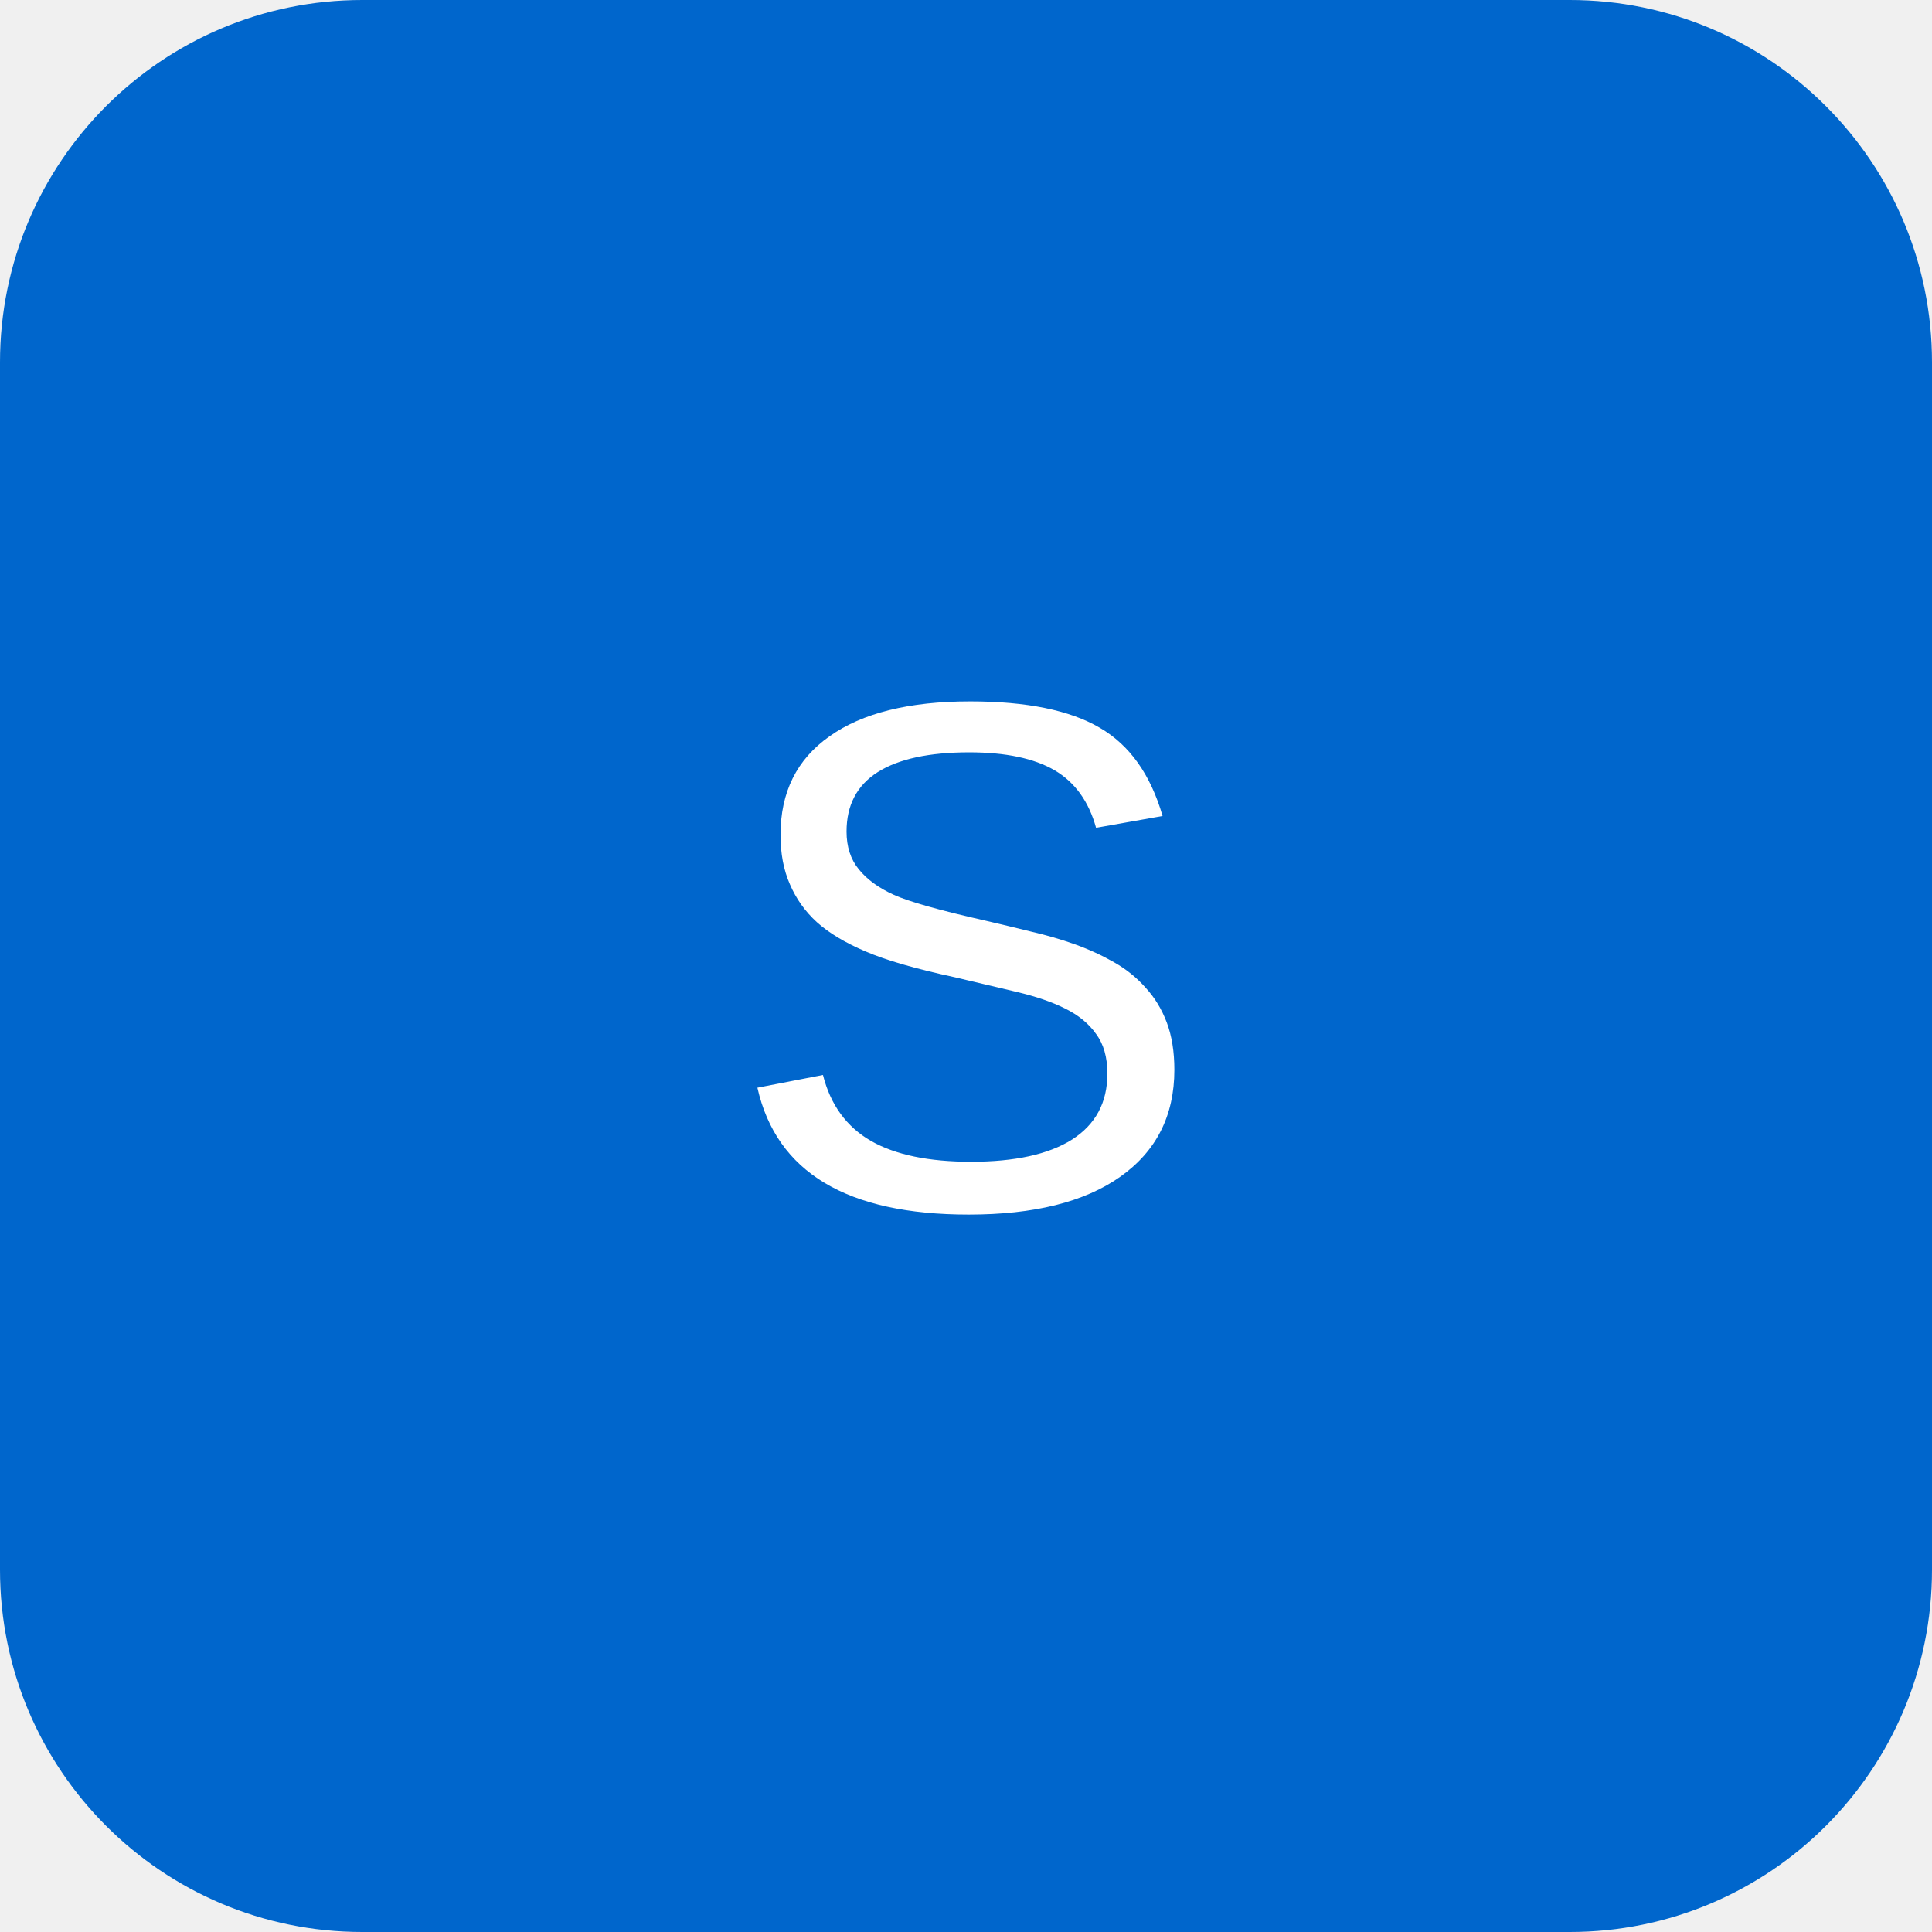
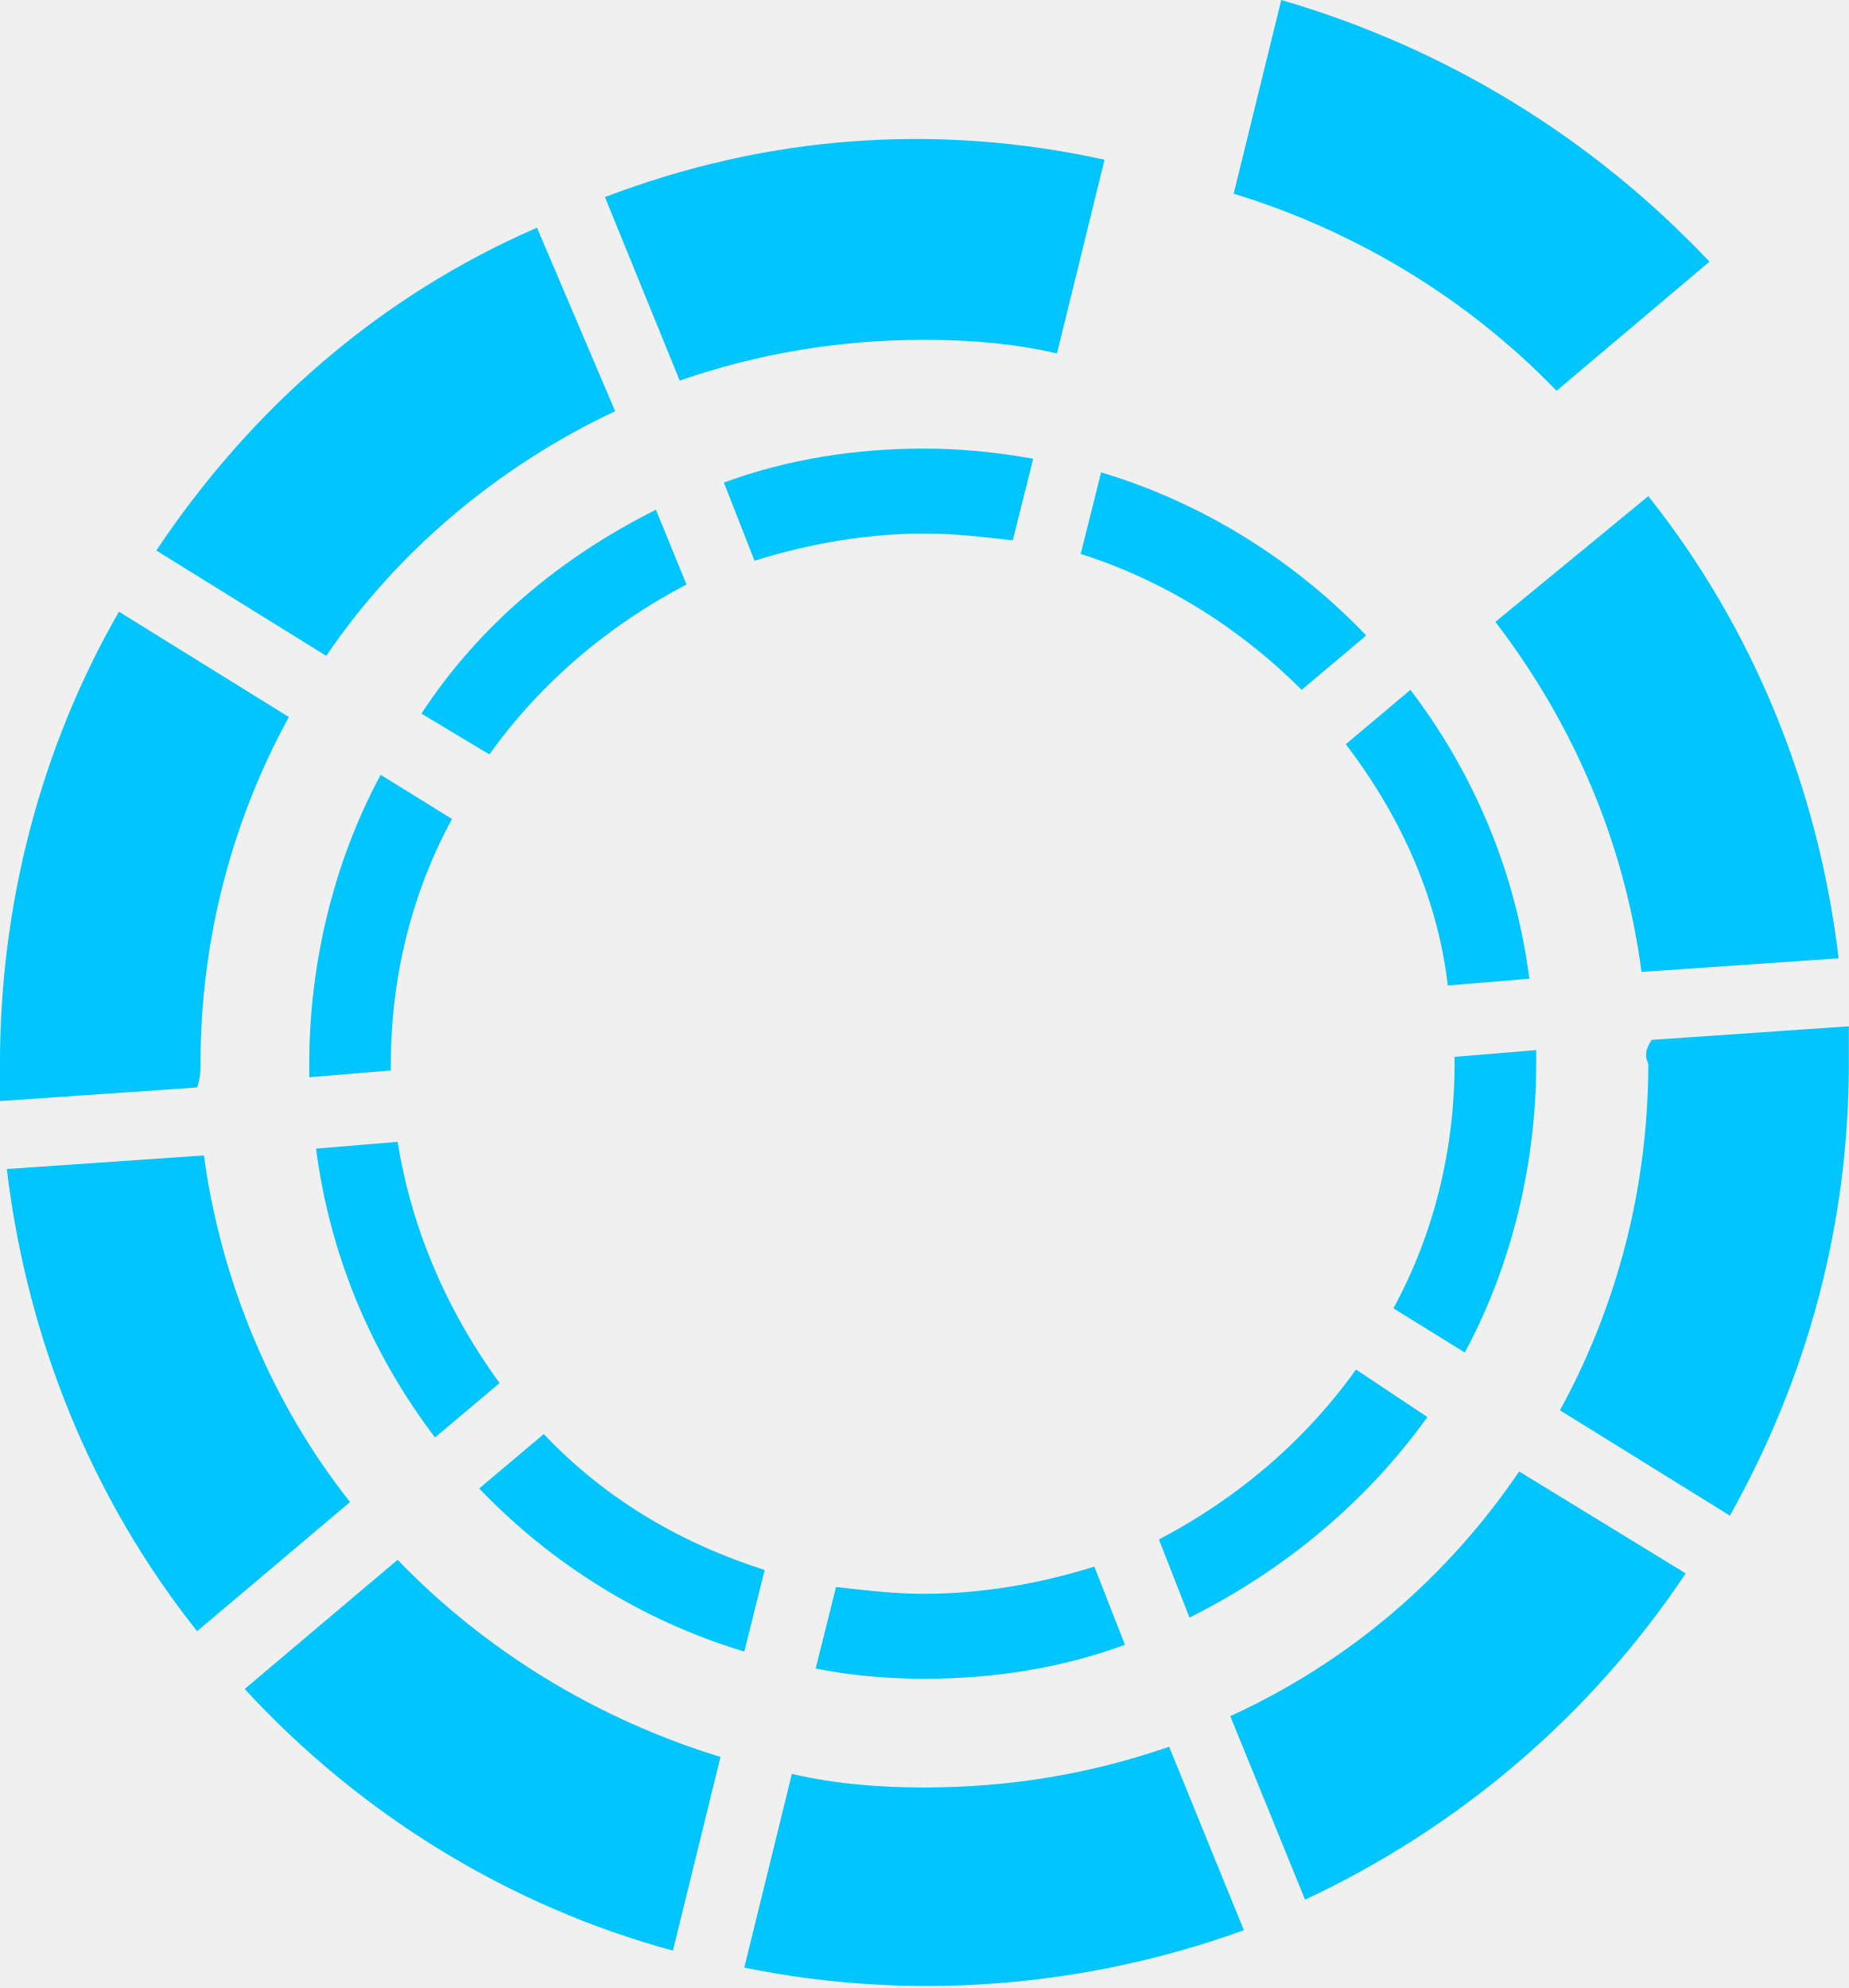
- <svg xmlns="http://www.w3.org/2000/svg" viewBox="0 0 64 64">
-   <rect width="64" height="64" rx="12" fill="#0066CC" />
-   <text x="32" y="40" text-anchor="middle" font-size="24" fill="white" font-family="Arial">S</text>
+ <svg xmlns="http://www.w3.org/2000/svg" viewBox="0 0 54.4 58.5">
+   <g fill="#00C5FF">
+     <path d="M48.3,28.6l5.8-0.4c-0.6-5-2.5-9.7-5.6-13.6L44,18.3C46.3,21.3,47.8,24.8,48.3,28.6" />
+     <path d="M5.9,31.3c0-3.6,0.9-7.1,2.6-10.2l-5-3.1C1.2,22,0,26.6,0,31.3c0,0.4,0,0.7,0,1.1l5.8-0.4C5.9,31.7,5.9,31.5,5.9,31.3" />
+     <path d="M4.6,16.2l5,3.1c2.1-3.1,5.1-5.6,8.5-7.2l-2.3-5.4C11.2,8.7,7.4,12,4.6,16.2" />
+     <path d="M48.5,31.3c0,3.6-0.9,7.1-2.6,10.2l5,3.1c2.3-4.1,3.5-8.6,3.5-13.3c0-0.4,0-0.7,0-1.1l-5.8,0.4C48.4,30.9,48.4,31.1,48.5,31.3" />
+     <path d="M36.6,56.8l-2.2-5.4c-2.3,0.8-4.7,1.2-7.2,1.2c-1.3,0-2.6-0.1-3.9-0.4l-1.4,5.7C26.8,58.9,31.9,58.5,36.6,56.8" />
+     <path d="M44.7,43.3c-2.1,3.1-5,5.6-8.5,7.2l2.2,5.4c4.5-2.1,8.4-5.4,11.2-9.6L44.7,43.3z" />
+     <path d="M11.7,45.9l-4.5,3.8c3.4,3.7,7.8,6.4,12.6,7.7l1.4-5.7C17.6,50.6,14.3,48.6,11.7,45.9" />
+     <path d="M6,34l-5.8,0.4c0.6,5,2.5,9.7,5.6,13.6l4.5-3.8C8,41.3,6.5,37.7,6,34" />
+     <path d="M17.8,5.8l2.2,5.4c2.3-0.8,4.7-1.2,7.2-1.2c1.3,0,2.6,0.1,3.9,0.4l1.4-5.7C27.5,3.6,22.5,4,17.8,5.8" />
+     <path d="M45.8,11.5l4.5-3.8C46.8,4,42.5,1.4,37.7,0l-1.4,5.7C39.9,6.8,43.2,8.8,45.8,11.5" />
+     <path d="M14.4,22.2c1.5-2.1,3.5-3.8,5.8-5L19.3,15c-2.8,1.4-5.2,3.4-6.9,6L14.4,22.2z" />
+     <path d="M27.2,13.2c-2,0-4,0.3-5.9,1l0.9,2.3c1.6-0.5,3.3-0.8,5-0.8c0.9,0,1.7,0.1,2.6,0.2l0.6-2.4C29.3,13.3,28.2,13.2,27.2,13.2" />
+     <path d="M27.2,49.4c2,0,4-0.3,5.9-1l-0.9-2.3c-1.6,0.5-3.3,0.8-5,0.8c-0.9,0-1.7-0.1-2.6-0.2L24,49.1C25,49.3,26.1,49.4,27.2,49.4" />
+     <path d="M11.5,31.3c0-2.5,0.6-5,1.8-7.2l-2.1-1.3c-1.4,2.6-2.1,5.6-2.1,8.5c0,0.1,0,0.2,0,0.4l2.4-0.2C11.5,31.4,11.5,31.3,11.5,31.3" />
+     <path d="M42.8,31.3c0,2.5-0.6,5-1.8,7.2l2.1,1.3c1.4-2.6,2.1-5.6,2.1-8.5c0-0.1,0-0.2,0-0.4l-2.4,0.2C42.8,31.2,42.8,31.2,42.8,31.3" />
+     <path d="M38.3,20.3l1.9-1.6c-2.1-2.2-4.8-3.9-7.8-4.8l-0.6,2.4C34.3,17.1,36.5,18.5,38.3,20.3" />
+     <path d="M39.9,40.3c-1.5,2.1-3.5,3.8-5.8,5l0.9,2.3c2.8-1.4,5.2-3.4,7-5.9L39.9,40.3z" />
+     <path d="M16,42.2l-1.9,1.6c2.1,2.2,4.8,3.9,7.8,4.8l0.6-2.4C20,45.4,17.8,44.1,16,42.2" />
+     <path d="M11.7,33.6l-2.4,0.2c0.4,3.1,1.6,6,3.5,8.5l1.9-1.6C13.1,38.5,12.1,36.1,11.7,33.6" />
+     <path d="M42.6,29l2.4-0.2c-0.4-3.1-1.6-6-3.5-8.5l-1.9,1.6C41.2,24,42.3,26.4,42.6,29" />
+   </g>
</svg>
